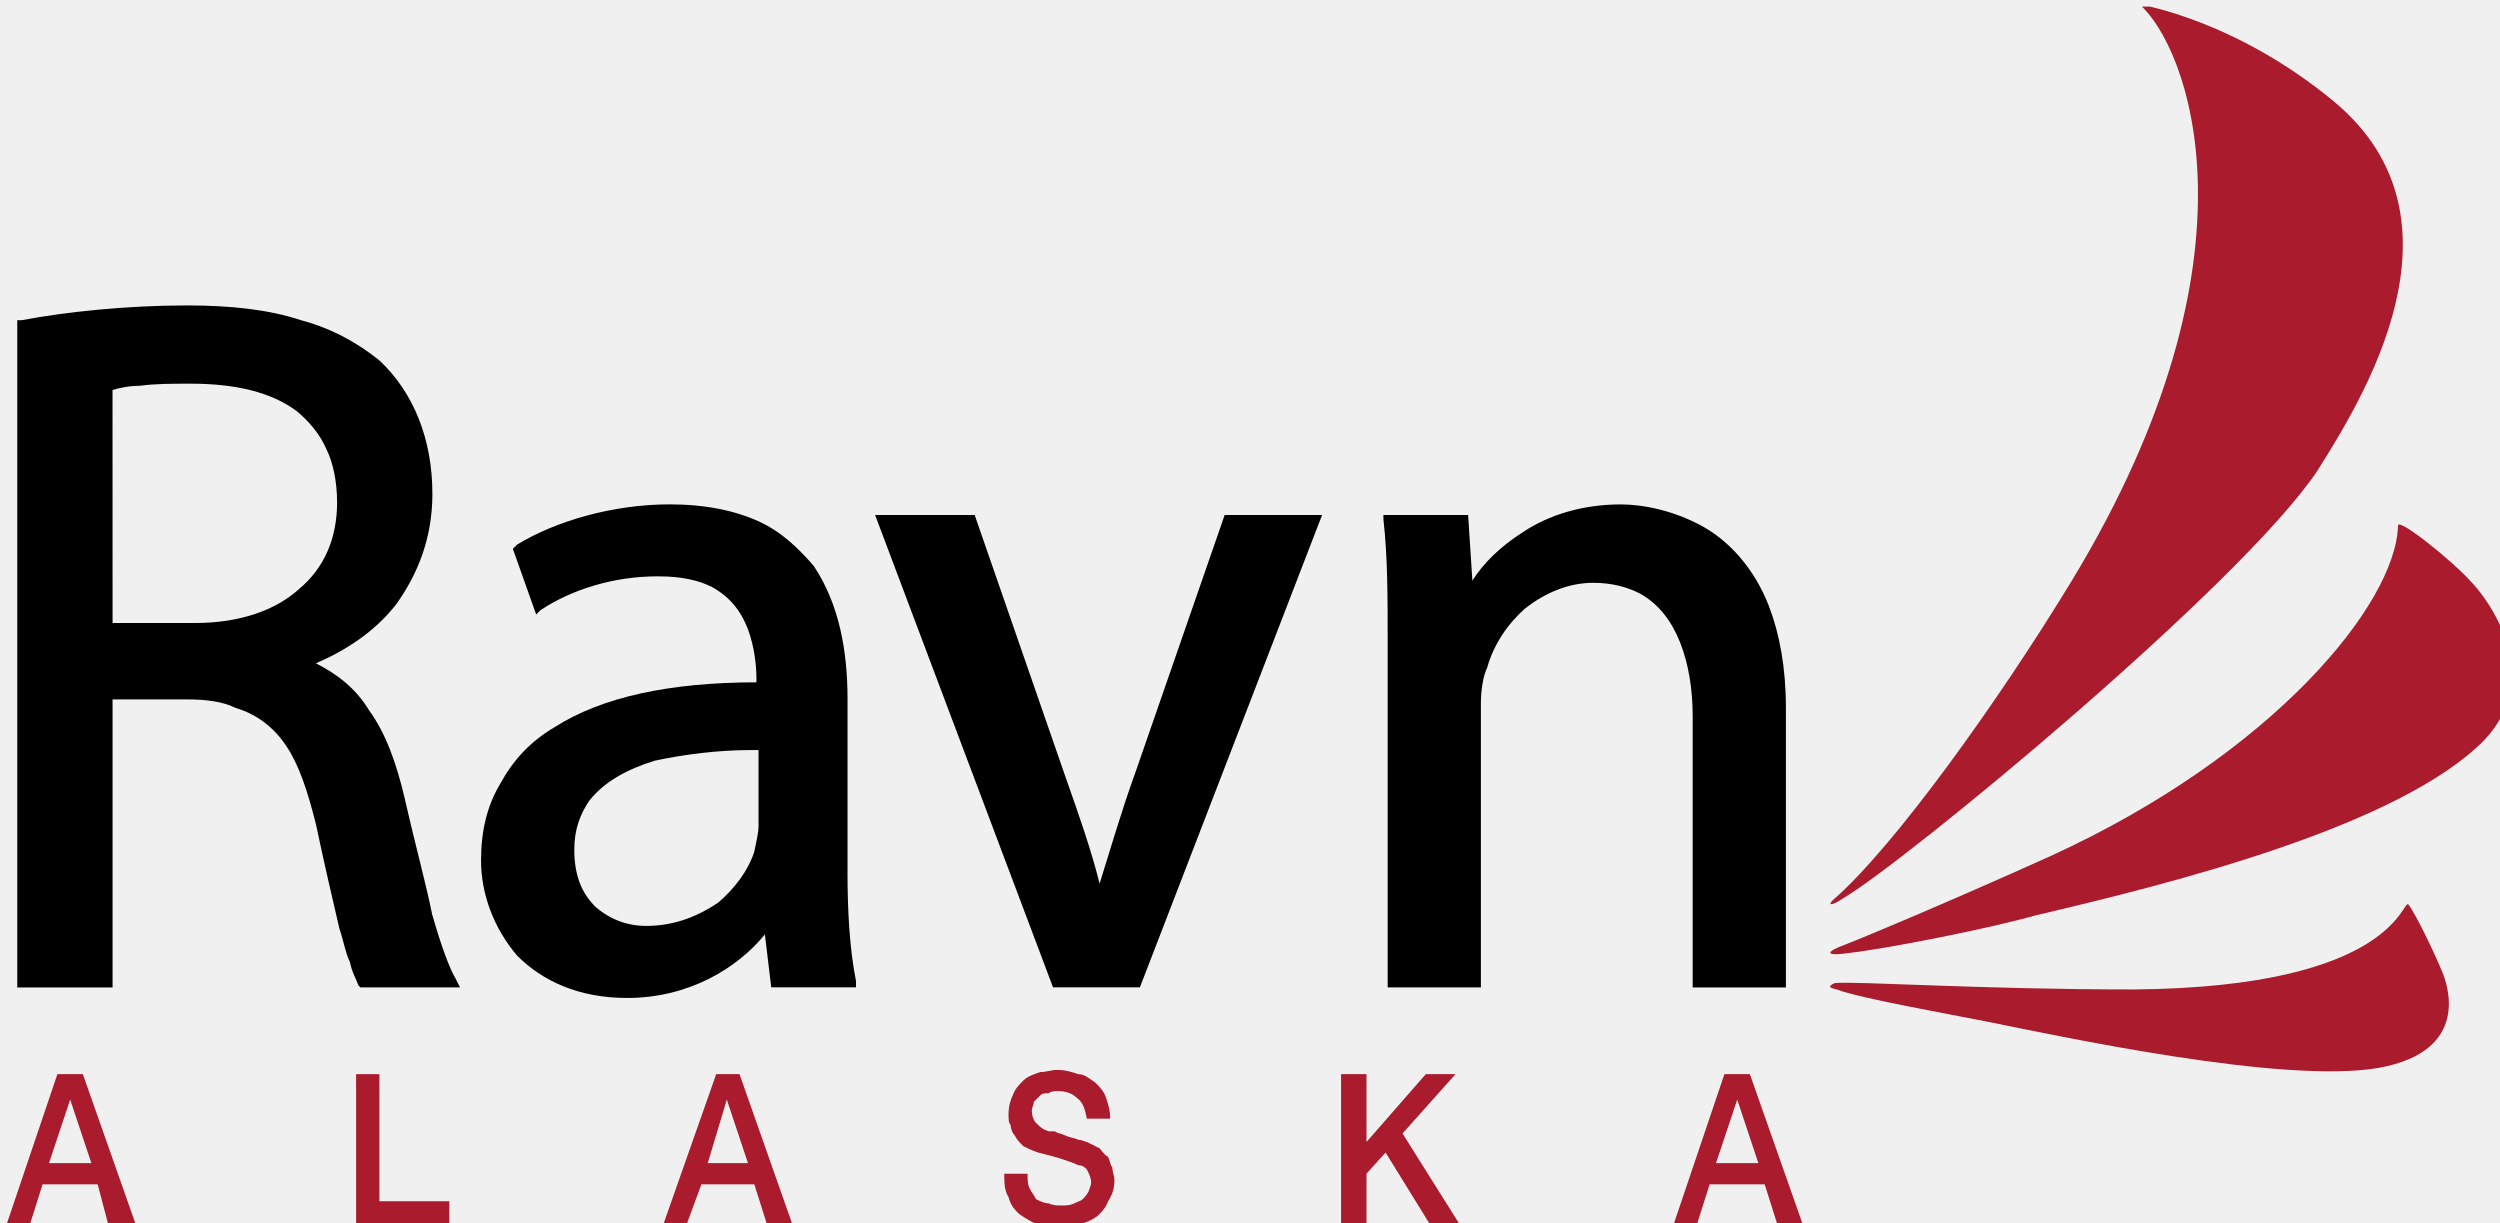
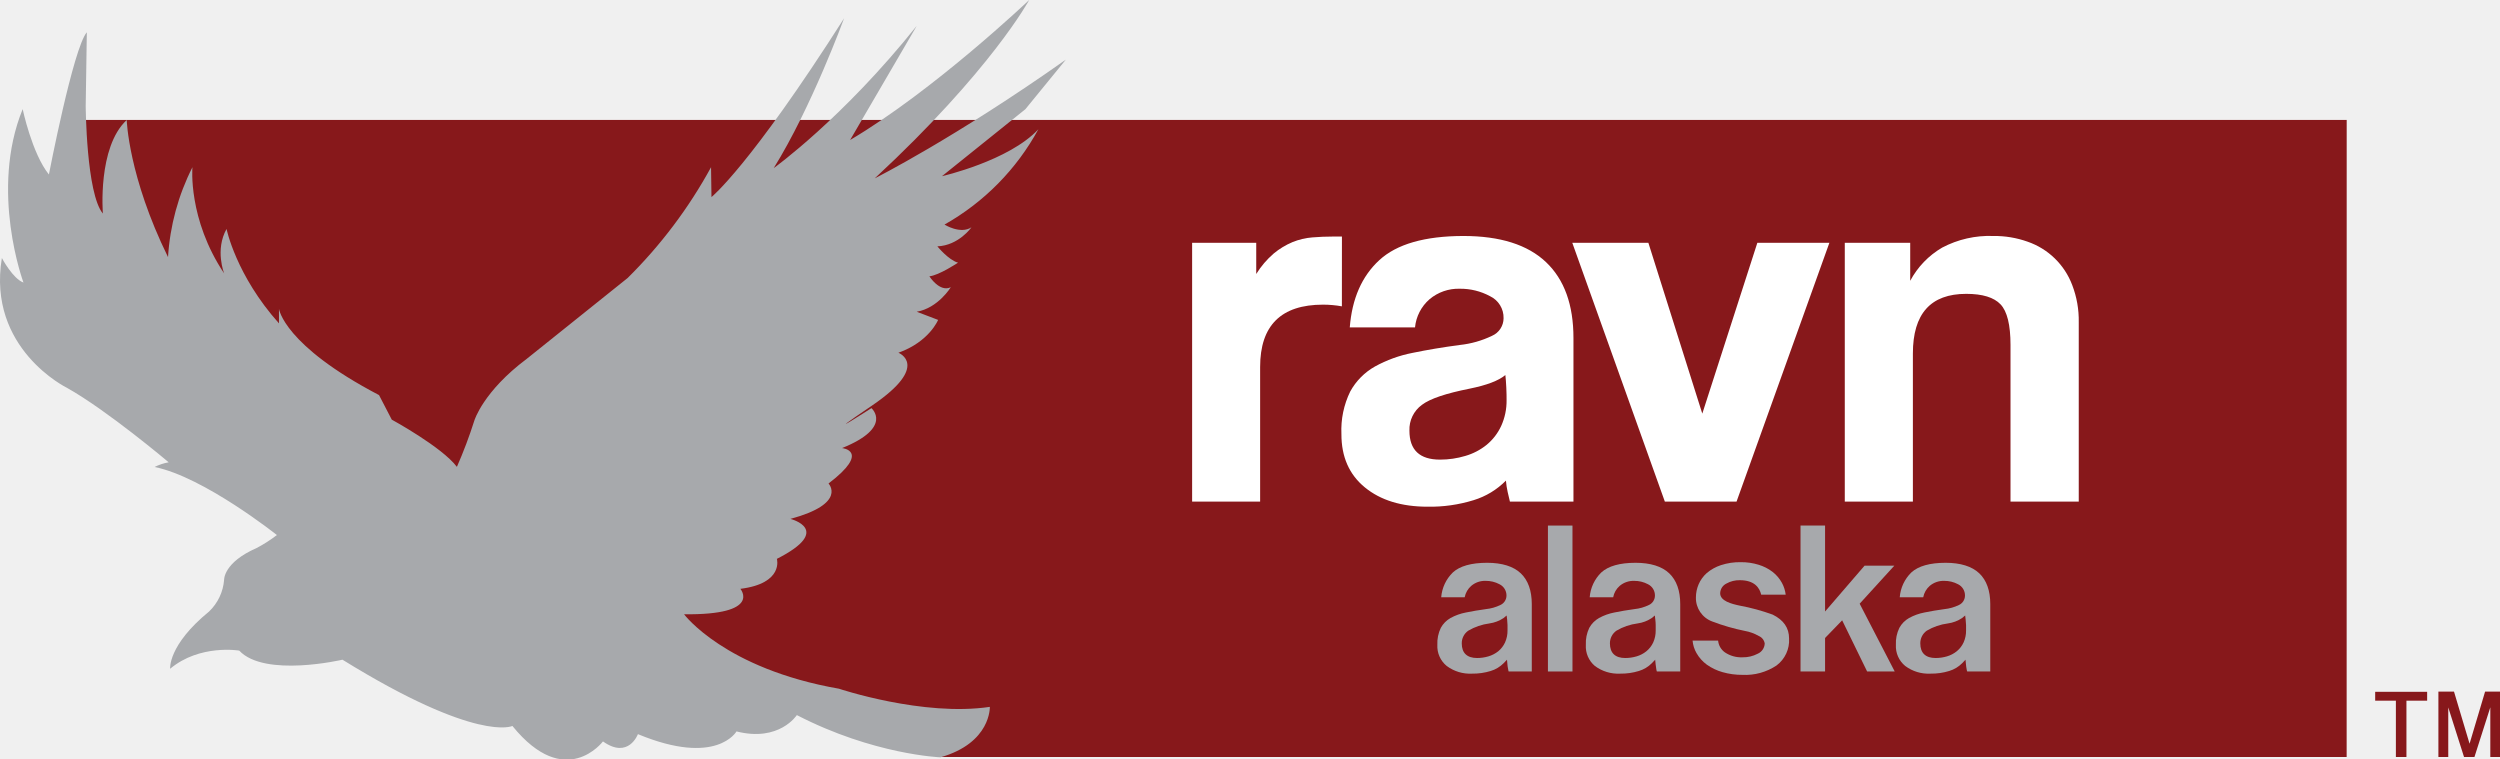
<svg>
-   <defs id="defs5156">
-     <clipPath id="clipPath4540" clipPathUnits="userSpaceOnUse">
-       <path id="path4538" d="m 1458,6096 h 325 v -209 h -325 z" />
-     </clipPath>
-     <clipPath id="clipPath4530" clipPathUnits="userSpaceOnUse">
-       <path id="path4528" d="m 1460,6337 h 308 v -427 h -308 z" />
-     </clipPath>
-     <clipPath id="clipPath4516" clipPathUnits="userSpaceOnUse">
-       <path id="path4514" d="m 1071,5835 h 54 v -74 h -54 z" />
-     </clipPath>
+   <defs>
+     <style>.cls-1{fill:#87181b;}.cls-2{fill:#fff;}.cls-3{fill:#a7a9ac;}</style>
  </defs>
-   <g id="layer1" transform="translate(-104.9914,-265.6446)">
-     <g id="g5237" transform="translate(0.1322911,-0.1322847)">
-       <path d="m 105.838,289.023 h 0.847 l -0.423,-1.27 v 0 z m 0.169,-1.778 h 0.508 l 1.058,3.006 h -0.55 l -0.212,-0.804 h -1.101 l -0.254,0.804 h -0.466 l 1.016,-3.006" style="fill:#a91b2d;fill-opacity:1;fill-rule:nonzero;stroke:none;stroke-width:0.042" id="path4504" />
-       <path d="m 111.976,287.245 h 0.466 v 2.54 h 1.397 v 0.466 h -1.863 v -3.006" style="fill:#a91b2d;fill-opacity:1;fill-rule:nonzero;stroke:none;stroke-width:0.042" id="path4506" />
-       <path d="m 119.004,289.023 h 0.804 l -0.423,-1.27 v 0 z m 0.169,-1.778 h 0.466 l 1.058,3.006 h -0.508 l -0.254,-0.804 h -1.058 l -0.296,0.804 h -0.466 l 1.058,-3.006" style="fill:#a91b2d;fill-opacity:1;fill-rule:nonzero;stroke:none;stroke-width:0.042" id="path4508" />
-       <g transform="matrix(0.04233333,0,0,-0.04233333,79.59156,534.1755)" id="g4510">
-         <g id="g4512" clip-path="url(#clipPath4516)">
-           <path d="m 1082,5786 v 0 c 0,-3 0,-5 1,-7 1,-2 2,-3 3,-5 2,-1 4,-2 6,-2 2,-1 4,-1 6,-1 2,0 4,0 6,1 2,1 3,1 4,2 1,1 2,2 3,4 0,1 1,2 1,4 0,2 -1,4 -2,6 -1,1 -2,2 -4,2 -2,1 -5,2 -8,3 -3,1 -7,2 -11,3 -3,1 -5,2 -7,3 -2,2 -3,3 -4,5 -1,1 -2,3 -2,5 -1,1 -1,3 -1,5 0,4 1,7 2,9 1,3 3,5 5,7 2,2 5,3 8,4 3,0 5,1 8,1 4,0 7,-1 10,-2 3,0 5,-2 8,-4 2,-2 4,-4 5,-7 1,-3 2,-6 2,-10 h -11 c -1,5 -2,8 -5,10 -2,2 -5,3 -9,3 -1,0 -3,0 -4,-1 -2,0 -3,0 -4,-1 -1,-1 -2,-2 -3,-3 0,-1 -1,-3 -1,-4 0,-3 1,-5 2,-6 2,-2 3,-3 6,-4 0,0 1,0 3,0 1,-1 3,-1 5,-2 2,-1 4,-1 6,-2 2,0 3,-1 4,-1 2,-1 4,-2 6,-3 1,-1 2,-3 4,-4 1,-2 1,-4 2,-5 0,-2 1,-4 1,-6 0,-4 -1,-7 -3,-10 -1,-3 -3,-5 -5,-7 -3,-2 -5,-3 -9,-4 -2,-1 -6,-1 -9,-1 -3,0 -7,0 -10,1 -3,1 -6,3 -9,5 -2,2 -4,4 -5,8 -2,3 -2,7 -2,11 h 11" style="fill:#a91b2d;fill-opacity:1;fill-rule:nonzero;stroke:none" id="path4518" />
-         </g>
-       </g>
-       <path d="m 131.662,287.245 h 0.508 v 1.355 l 1.185,-1.355 h 0.593 l -1.058,1.185 1.143,1.82 h -0.593 l -0.889,-1.439 -0.381,0.423 v 1.016 h -0.508 v -3.006" style="fill:#a91b2d;fill-opacity:1;fill-rule:nonzero;stroke:none;stroke-width:0.042" id="path4520" />
-       <path d="m 139.155,289.023 h 0.847 l -0.423,-1.27 v 0 z m 0.169,-1.778 h 0.508 l 1.058,3.006 h -0.508 l -0.254,-0.804 h -1.101 l -0.254,0.804 h -0.466 l 1.016,-3.006" style="fill:#a91b2d;fill-opacity:1;fill-rule:nonzero;stroke:none;stroke-width:0.042" id="path4522" />
-       <g transform="matrix(0.04233333,0,0,-0.04233333,79.59156,534.1755)" id="g4524">
-         <g id="g4526" clip-path="url(#clipPath4530)">
-           <path d="m 1607,6338 v 0 c 22,-19 62,-117 -32,-272 -34,-56 -84,-126 -113,-151 -2,-2 -1,-3 5,1 29,17 188,148 224,202 20,32 75,118 8,174 -47,39 -92,46 -92,46" style="fill:#a91b2d;fill-opacity:1;fill-rule:nonzero;stroke:none" id="path4532" />
-         </g>
-       </g>
-       <g transform="matrix(0.04233333,0,0,-0.04233333,79.59156,534.1755)" id="g4534">
-         <g id="g4536" clip-path="url(#clipPath4540)">
-           <path d="m 1729,6092 v 0 c -1,-37 -59,-108 -164,-156 -51,-23 -92,-40 -100,-43 -7,-3 -4,-4 3,-3 19,2 69,12 90,18 64,15 172,42 212,83 28,30 2,66 -7,75 -8,9 -34,30 -34,26" style="fill:#a91b2d;fill-opacity:1;fill-rule:nonzero;stroke:none" id="path4542" />
-         </g>
-       </g>
-       <path d="m 152.998,283.859 v 0 c -0.127,-0.169 -0.212,1.651 -5.503,1.693 -3.048,0 -5.546,-0.169 -5.969,-0.127 -0.085,0.042 -0.169,0.085 0.042,0.127 0.423,0.169 2.328,0.508 2.963,0.635 1.482,0.296 5.969,1.27 7.874,0.931 1.863,-0.339 1.355,-1.693 1.27,-1.905 -0.212,-0.508 -0.55,-1.185 -0.677,-1.355" style="fill:#a91b2d;fill-opacity:1;fill-rule:nonzero;stroke:none;stroke-width:0.042" id="path4544" />
-       <path d="m 119.935,282.8 v 0 c -0.127,0.381 -0.381,0.72 -0.72,1.016 -0.381,0.254 -0.847,0.466 -1.439,0.466 -0.381,0 -0.72,-0.127 -1.016,-0.381 -0.254,-0.254 -0.423,-0.593 -0.423,-1.143 0,-0.423 0.127,-0.72 0.296,-0.974 0.296,-0.381 0.762,-0.635 1.312,-0.804 0.593,-0.127 1.27,-0.212 1.905,-0.212 0.042,0 0.127,0 0.169,0 v 1.524 c 0,0.127 -0.042,0.296 -0.085,0.508 z m 1.863,0.381 v -3.429 c 0,-0.974 -0.169,-1.905 -0.677,-2.667 -0.296,-0.339 -0.635,-0.677 -1.101,-0.889 -0.466,-0.212 -1.058,-0.339 -1.778,-0.339 -1.143,0 -2.286,0.339 -3.048,0.804 l -0.085,0.085 0.466,1.312 0.085,-0.085 c 0.635,-0.423 1.482,-0.677 2.328,-0.677 v 0 c 0.042,0 0.042,0 0.042,0 0.466,0 0.804,0.085 1.058,0.212 0.381,0.212 0.593,0.508 0.72,0.847 0.127,0.339 0.169,0.72 0.169,0.974 v 0.085 c -1.736,0 -3.09,0.296 -4.022,0.889 -0.508,0.296 -0.847,0.677 -1.101,1.143 -0.254,0.423 -0.381,0.931 -0.381,1.524 0,0.677 0.254,1.355 0.72,1.905 0.508,0.508 1.228,0.847 2.201,0.847 1.228,0 2.201,-0.593 2.752,-1.27 l 0.127,1.058 h 1.694 v -0.127 c -0.127,-0.635 -0.17,-1.397 -0.17,-2.201" style="fill:#000000;fill-opacity:1;fill-rule:nonzero;stroke:none;stroke-width:0.042" id="path4546" />
-       <path d="m 127.513,281.319 v 0 c -0.254,0.72 -0.466,1.439 -0.677,2.117 -0.169,-0.677 -0.423,-1.397 -0.677,-2.117 v 0 l -1.82,-5.249 h -1.99 l 3.556,9.44 h 1.736 l 3.641,-9.44 h -1.947 l -1.82,5.249" style="fill:#000000;fill-opacity:1;fill-rule:nonzero;stroke:none;stroke-width:0.042" id="path4548" />
-       <path d="m 140.213,277.89 v 0 c -0.296,-0.762 -0.804,-1.312 -1.355,-1.609 -0.55,-0.296 -1.143,-0.423 -1.609,-0.423 -0.762,0 -1.439,0.212 -1.947,0.55 -0.466,0.296 -0.804,0.635 -1.016,0.974 l -0.085,-1.312 h -1.693 v 0.085 c 0.085,0.762 0.085,1.524 0.085,2.498 v 6.858 h 1.863 v -5.673 c 0,-0.254 0.042,-0.55 0.127,-0.72 v 0 c 0.127,-0.466 0.423,-0.889 0.762,-1.185 0.381,-0.296 0.847,-0.508 1.355,-0.508 0.381,0 0.677,0.085 0.931,0.212 0.381,0.212 0.635,0.55 0.804,0.974 0.169,0.423 0.254,0.931 0.254,1.482 v 5.419 h 1.863 v -5.588 c 0,-0.804 -0.127,-1.482 -0.339,-2.032" style="fill:#000000;fill-opacity:1;fill-rule:nonzero;stroke:none;stroke-width:0.042" id="path4550" />
-       <path d="m 107.108,273.572 v 0 c 0.127,-0.042 0.339,-0.085 0.55,-0.085 0.296,-0.042 0.635,-0.042 1.016,-0.042 0.889,0 1.609,0.169 2.117,0.55 0.254,0.212 0.466,0.466 0.593,0.762 0.127,0.254 0.212,0.635 0.212,1.058 0,0.72 -0.254,1.312 -0.762,1.736 -0.466,0.423 -1.185,0.677 -2.074,0.677 h -1.651 z m 6.392,10.499 v 0 c -0.127,-0.635 -0.339,-1.397 -0.55,-2.328 v 0 c -0.169,-0.72 -0.381,-1.312 -0.72,-1.778 -0.254,-0.423 -0.635,-0.72 -1.058,-0.931 0.593,-0.254 1.185,-0.635 1.609,-1.185 0.423,-0.593 0.72,-1.312 0.72,-2.201 0,-1.101 -0.381,-2.032 -1.058,-2.667 v 0 c -0.423,-0.339 -0.931,-0.635 -1.566,-0.804 -0.635,-0.212 -1.397,-0.296 -2.286,-0.296 -1.185,0 -2.413,0.127 -3.302,0.296 h -0.085 v 13.335 h 1.905 v -5.757 h 1.482 c 0.381,0 0.72,0.042 0.974,0.169 0.423,0.127 0.762,0.381 1.016,0.762 0.254,0.381 0.423,0.889 0.593,1.566 v 0 c 0.169,0.804 0.339,1.524 0.466,2.074 0.085,0.254 0.127,0.508 0.212,0.677 0.042,0.212 0.127,0.339 0.169,0.466 l 0.042,0.042 h 1.99 l -0.085,-0.169 c -0.127,-0.212 -0.296,-0.677 -0.466,-1.27" style="fill:#000000;fill-opacity:1;fill-rule:nonzero;stroke:none;stroke-width:0.042" id="path4552" />
-     </g>
-   </g>
+   <polygon class="cls-1" points="499.99 161.29 200.38 161.29 105.75 118.64 18.11 55.94 18.11 25.56 500 25.56 499.99 161.29" />
+   <path class="cls-2" d="M285.91,65.27a23.11,23.11,0,0,0-4-.36q-13.43,0-13.42,13.3v28.66H254V51.73h13.66v6.65A18.87,18.87,0,0,1,271.4,54a15.84,15.84,0,0,1,4-2.42,14.22,14.22,0,0,1,4.24-1q2.17-.18,4.35-.18h1.93Z" />
+   <path class="cls-2" d="M311.79,50.28q11.73,0,17.6,5.56t5.86,16.21v34.82H321.71c-.16-.64-.32-1.33-.48-2.05a17.64,17.64,0,0,1-.37-2.42,16.37,16.37,0,0,1-6.89,4.17,31.32,31.32,0,0,1-9.8,1.39q-8.34,0-13.36-4.11t-5-11.37a18.74,18.74,0,0,1,1.88-9.07,13.65,13.65,0,0,1,5.26-5.32,27.44,27.44,0,0,1,8-2.9c3.1-.64,6.47-1.21,10.1-1.69a20.81,20.81,0,0,0,6.83-1.94,4.1,4.1,0,0,0,2.48-3.75,5.07,5.07,0,0,0-2.9-4.71,13.26,13.26,0,0,0-6.41-1.58,9.57,9.57,0,0,0-6.47,2.24,9.12,9.12,0,0,0-3.09,6h-13.9q.72-9.2,6.29-14.33T311.79,50.28Zm8.95,29.63c-1.45,1.21-4,2.17-7.62,2.9-5,1-8.38,2.11-10.16,3.45a6.5,6.5,0,0,0-2.66,5.5q0,6.17,6.53,6.17a18.7,18.7,0,0,0,5.39-.79,13,13,0,0,0,4.53-2.36,11.4,11.4,0,0,0,3.09-4A12.9,12.9,0,0,0,321,85.23c0-.65,0-1.53-.06-2.66S320.82,80.55,320.74,79.91Z" />
+   <path class="cls-2" d="M370,106.87H354.72L335,51.73h16.21l11.49,36.4,11.73-36.4h15.35Z" />
+   <path class="cls-2" d="M407,59.83a18,18,0,0,1,6.8-7.07,21.59,21.59,0,0,1,10.91-2.48A21,21,0,0,1,432,51.49a15.59,15.59,0,0,1,9.52,9.25,21,21,0,0,1,1.39,7.92v38.21H428.37V73.5c0-4.27-.71-7.16-2.12-8.65s-3.85-2.24-7.31-2.24q-11.37,0-11.37,12.7v31.56H393.06V51.73H407Z" />
+   <path class="cls-3" d="M308.24,141.89a8.29,8.29,0,0,0,5.39,1.64,12.89,12.89,0,0,0,4-.57,6.58,6.58,0,0,0,2.74-1.65l.72-.75.09,1a6.39,6.39,0,0,0,.15,1c0,.18.07.34.11.51h4.93V128.71c0-2.87-.79-5.08-2.35-6.56s-4-2.24-7.17-2.24c-3.37,0-5.82.7-7.3,2.06a8.3,8.3,0,0,0-2.48,5.29h5a4.32,4.32,0,0,1,1.41-2.44,4.52,4.52,0,0,1,3.06-1.06,6.13,6.13,0,0,1,2.95.72,2.66,2.66,0,0,1,1.49,2.43,2.21,2.21,0,0,1-1.31,2,9.1,9.1,0,0,1-3.07.87c-1.52.21-2.95.45-4.26.72a11.15,11.15,0,0,0-3.29,1.18,5.37,5.37,0,0,0-2.06,2.09,7.56,7.56,0,0,0-.74,3.63A5.44,5.44,0,0,0,308.24,141.89Zm4.59-7.51a12,12,0,0,1,4.52-1.55,7.25,7.25,0,0,0,3-1.14l.66-.55.11.86c0,.29.06.67.08,1.17s0,.88,0,1.15a6,6,0,0,1-.53,2.57,5.39,5.39,0,0,1-1.44,1.87,6.17,6.17,0,0,1-2.1,1.09,8.48,8.48,0,0,1-2.42.35c-2.13,0-3.26-1.07-3.26-3.1A3.26,3.26,0,0,1,312.83,134.38Z" />
+   <rect class="cls-3" x="329.81" y="111.98" width="5.23" height="31.09" />
+   <path class="cls-3" d="M339.81,141.89a8.28,8.28,0,0,0,5.39,1.64,12.83,12.83,0,0,0,4-.57,6.56,6.56,0,0,0,2.75-1.65l.71-.75.1,1a8.05,8.05,0,0,0,.14,1c0,.18.08.34.12.51H358V128.71c0-2.87-.79-5.08-2.35-6.56s-4-2.24-7.17-2.24c-3.36,0-5.81.7-7.3,2.06a8.29,8.29,0,0,0-2.47,5.29h5a4.25,4.25,0,0,1,1.4-2.44,4.57,4.57,0,0,1,3.07-1.06,6.16,6.16,0,0,1,2.95.72,2.65,2.65,0,0,1,1.48,2.43,2.2,2.2,0,0,1-1.3,2,9.1,9.1,0,0,1-3.07.87c-1.52.21-3,.45-4.27.72a11.09,11.09,0,0,0-3.28,1.18,5.4,5.4,0,0,0-2.07,2.09,7.56,7.56,0,0,0-.73,3.63A5.44,5.44,0,0,0,339.81,141.89Zm4.59-7.51a11.83,11.83,0,0,1,4.52-1.55,7.14,7.14,0,0,0,3-1.14l.67-.55.1.86a10.18,10.18,0,0,1,.08,1.17c0,.51,0,.88,0,1.15a6,6,0,0,1-.53,2.57,5.3,5.3,0,0,1-1.45,1.87,6,6,0,0,1-2.09,1.09,8.55,8.55,0,0,1-2.43.35c-2.12,0-3.25-1.07-3.25-3.1A3.26,3.26,0,0,1,344.4,134.38Z" />
+   <path class="cls-3" d="M363.66,141.61a10.81,10.81,0,0,0,3.38,1.61,15.05,15.05,0,0,0,4.22.57,12,12,0,0,0,7.26-2,6.67,6.67,0,0,0,2.67-5.75c0-2.26-1.15-3.93-3.5-5.09a44.14,44.14,0,0,0-7-1.91c-1.79-.37-4.18-1-4.18-2.63a2.36,2.36,0,0,1,1.34-2.08,5.57,5.57,0,0,1,2.84-.71c3.12,0,4.22,1.6,4.56,3.09h5.22a7,7,0,0,0-.8-2.52,7.62,7.62,0,0,0-2-2.35,9.36,9.36,0,0,0-3-1.52,12.44,12.44,0,0,0-3.72-.54,12.85,12.85,0,0,0-4.3.64,9,9,0,0,0-3,1.68,6.81,6.81,0,0,0-1.73,2.39,7.13,7.13,0,0,0-.58,2.8,5.32,5.32,0,0,0,3.49,5.13,43.34,43.34,0,0,0,6.91,2,9.11,9.11,0,0,1,3,1.09A2.09,2.09,0,0,1,376,137.1a2.48,2.48,0,0,1-1.5,2.19,6.66,6.66,0,0,1-3.24.76,6.21,6.21,0,0,1-3.74-1.05,3.47,3.47,0,0,1-1.45-2.51h-5.44a6.44,6.44,0,0,0,.84,2.67A7.9,7.9,0,0,0,363.66,141.61Z" />
+   <polygon class="cls-3" points="403.61 120.53 397.27 120.53 388.86 130.29 388.86 111.98 383.63 111.98 383.63 143.07 388.86 143.07 388.86 135.93 392.5 132.17 397.82 143.07 403.7 143.07 396.23 128.63 403.61 120.53" />
+   <path class="cls-3" d="M405.93,141.89a8.28,8.28,0,0,0,5.39,1.64,12.83,12.83,0,0,0,4-.57,6.56,6.56,0,0,0,2.75-1.65l.71-.75.1,1a8.05,8.05,0,0,0,.14,1c0,.18.08.34.12.51h4.92V128.71c0-2.87-.79-5.08-2.35-6.56s-4-2.24-7.16-2.24c-3.37,0-5.82.7-7.31,2.06a8.29,8.29,0,0,0-2.47,5.29h5a4.3,4.3,0,0,1,1.4-2.44,4.57,4.57,0,0,1,3.07-1.06,6.16,6.16,0,0,1,2.95.72,2.65,2.65,0,0,1,1.48,2.43,2.21,2.21,0,0,1-1.3,2,9.1,9.1,0,0,1-3.07.87c-1.52.21-3,.45-4.27.72a11.09,11.09,0,0,0-3.28,1.18,5.37,5.37,0,0,0-2.06,2.09,7.44,7.44,0,0,0-.74,3.63A5.44,5.44,0,0,0,405.93,141.89Zm4.59-7.51a11.83,11.83,0,0,1,4.52-1.55,7.14,7.14,0,0,0,3-1.14l.67-.55.1.86c0,.29.07.67.09,1.17s0,.88,0,1.15a6,6,0,0,1-.53,2.57,5.3,5.3,0,0,1-1.45,1.87,6,6,0,0,1-2.09,1.09,8.55,8.55,0,0,1-2.43.35c-2.12,0-3.25-1.07-3.25-3.1A3.26,3.26,0,0,1,410.52,134.38Z" />
+   <path class="cls-3" d="M179.85,3.89s-6.94,19-15,31.93c0,0,14.73-10.58,30.48-30.32L181.13,29.83C199,19.28,219.28,0,219.28,0s-8.08,15-32.9,38c0,0,17-8.54,40.72-25.3l-8.63,10.57L200.7,37.54s14.28-3.26,20.54-10a51.68,51.68,0,0,1-20,20.31s3.38,2.13,5.75.58c0,0-2.71,3.87-7.27,4.06,0,0,2.36,2.9,4.4,3.48,0,0-4.07,2.71-6.1,2.9,0,0,2.2,3.49,4.57,2.32,0,0-2.71,4.45-7.27,5.23l4.56,1.74s-1.86,4.64-8.46,7c0,0,6.94,2.71-5.58,11.22s-.17.58-.17.58,4.74,4.07-6.26,8.51c0,0,6.26.58-2.88,7.55,0,0,4.06,4.25-8.12,7.54,0,0,9.31,2.32-2.88,8.51,0,0,1.53,5.23-7.78,6.39,0,0,4.74,5.61-12,5.42,0,0,8.63,11.6,33,15.86,0,0,17.94,6,32.15,3.87,0,0,.3,7.66-10.53,10.75,0,0-14.25-.55-30.59-9,0,0-3.72,5.8-12.86,3.48,0,0-4.23,7.54-21,.58,0,0-2,5.42-7.45,1.55,0,0-8,10.64-19.29-3.29,0,0-7.44,3.67-36.21-14.12,0,0-16.58,3.87-22-1.94,0,0-8.4-1.42-14.72,3.87,0,0-.51-5,8.29-12.19a10.45,10.45,0,0,0,3.21-6.77s-.16-3.67,6.94-6.77A30.52,30.52,0,0,0,59,114s-15.56-12.38-26.06-14.5a10.54,10.54,0,0,1,3-1s-13-11-21.66-15.86c0,0-17.09-8.32-13.88-27.67C.4,55,2.77,59.42,5,60.2c0,0-7.27-19.54-.17-36.95,0,0,2,9.48,5.59,13.93,0,0,5.2-27,8.08-30.3l-.24,15.68s.11,18.68,3.66,22.94c0,0-1.18-14.13,5.08-19.93,0,0,.34,12,8.8,29.21A49.07,49.07,0,0,1,41,35.63s-1,11,6.76,22.63c0,0-2-5,.51-9.48,0,0,2,9.87,11.17,20.12V65.81s1,7.74,21.32,18.37l2.71,5.23s10.66,5.8,13.88,10.06a100.17,100.17,0,0,0,3.72-9.87s1.86-6.19,11.17-13.15l21.49-17.22a101.92,101.92,0,0,0,17.77-23.6l.09,6.36S159.75,35.46,179.85,3.89Z" />
+   <path class="cls-1" d="M510.48,161.29v-12h-4.41v-1.89h11.07v1.89h-4.41v12Z" />
+   <path class="cls-1" d="M530.6,161.29V150.71l-3.38,10.58H525l-3.36-10.56v10.56h-2.1V147.35h3.32l3.32,11.11,3.31-11.11h3.24v13.94Z" />
</svg>
